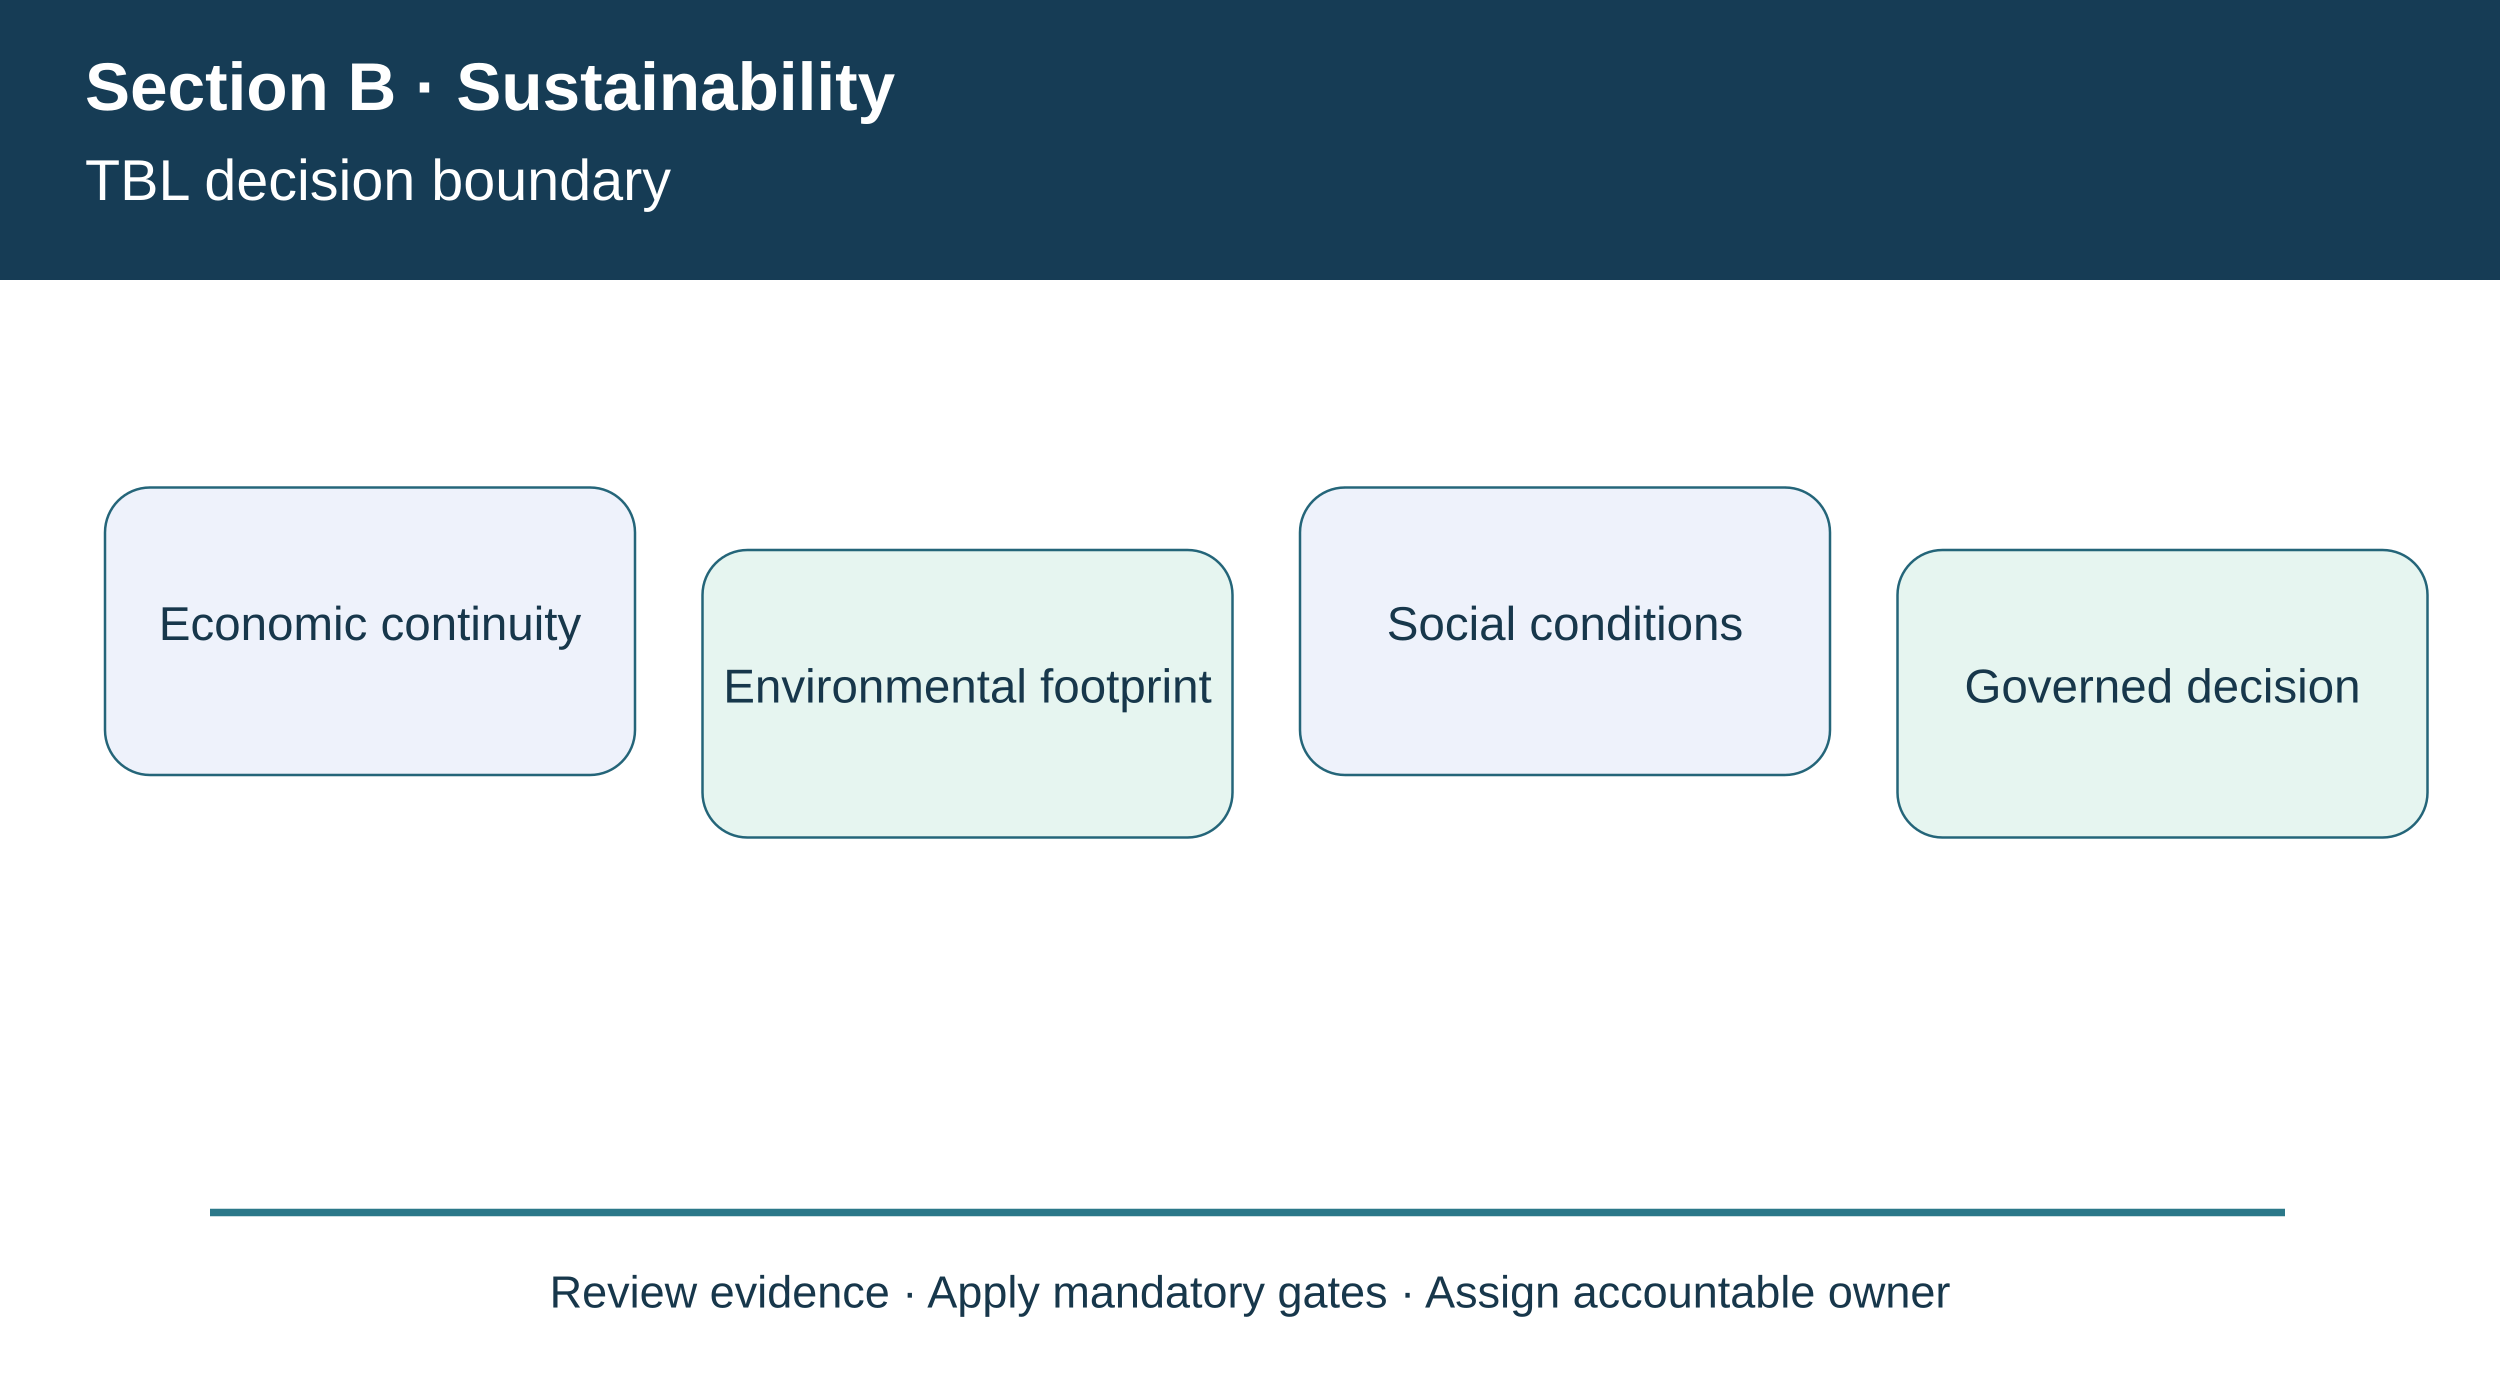
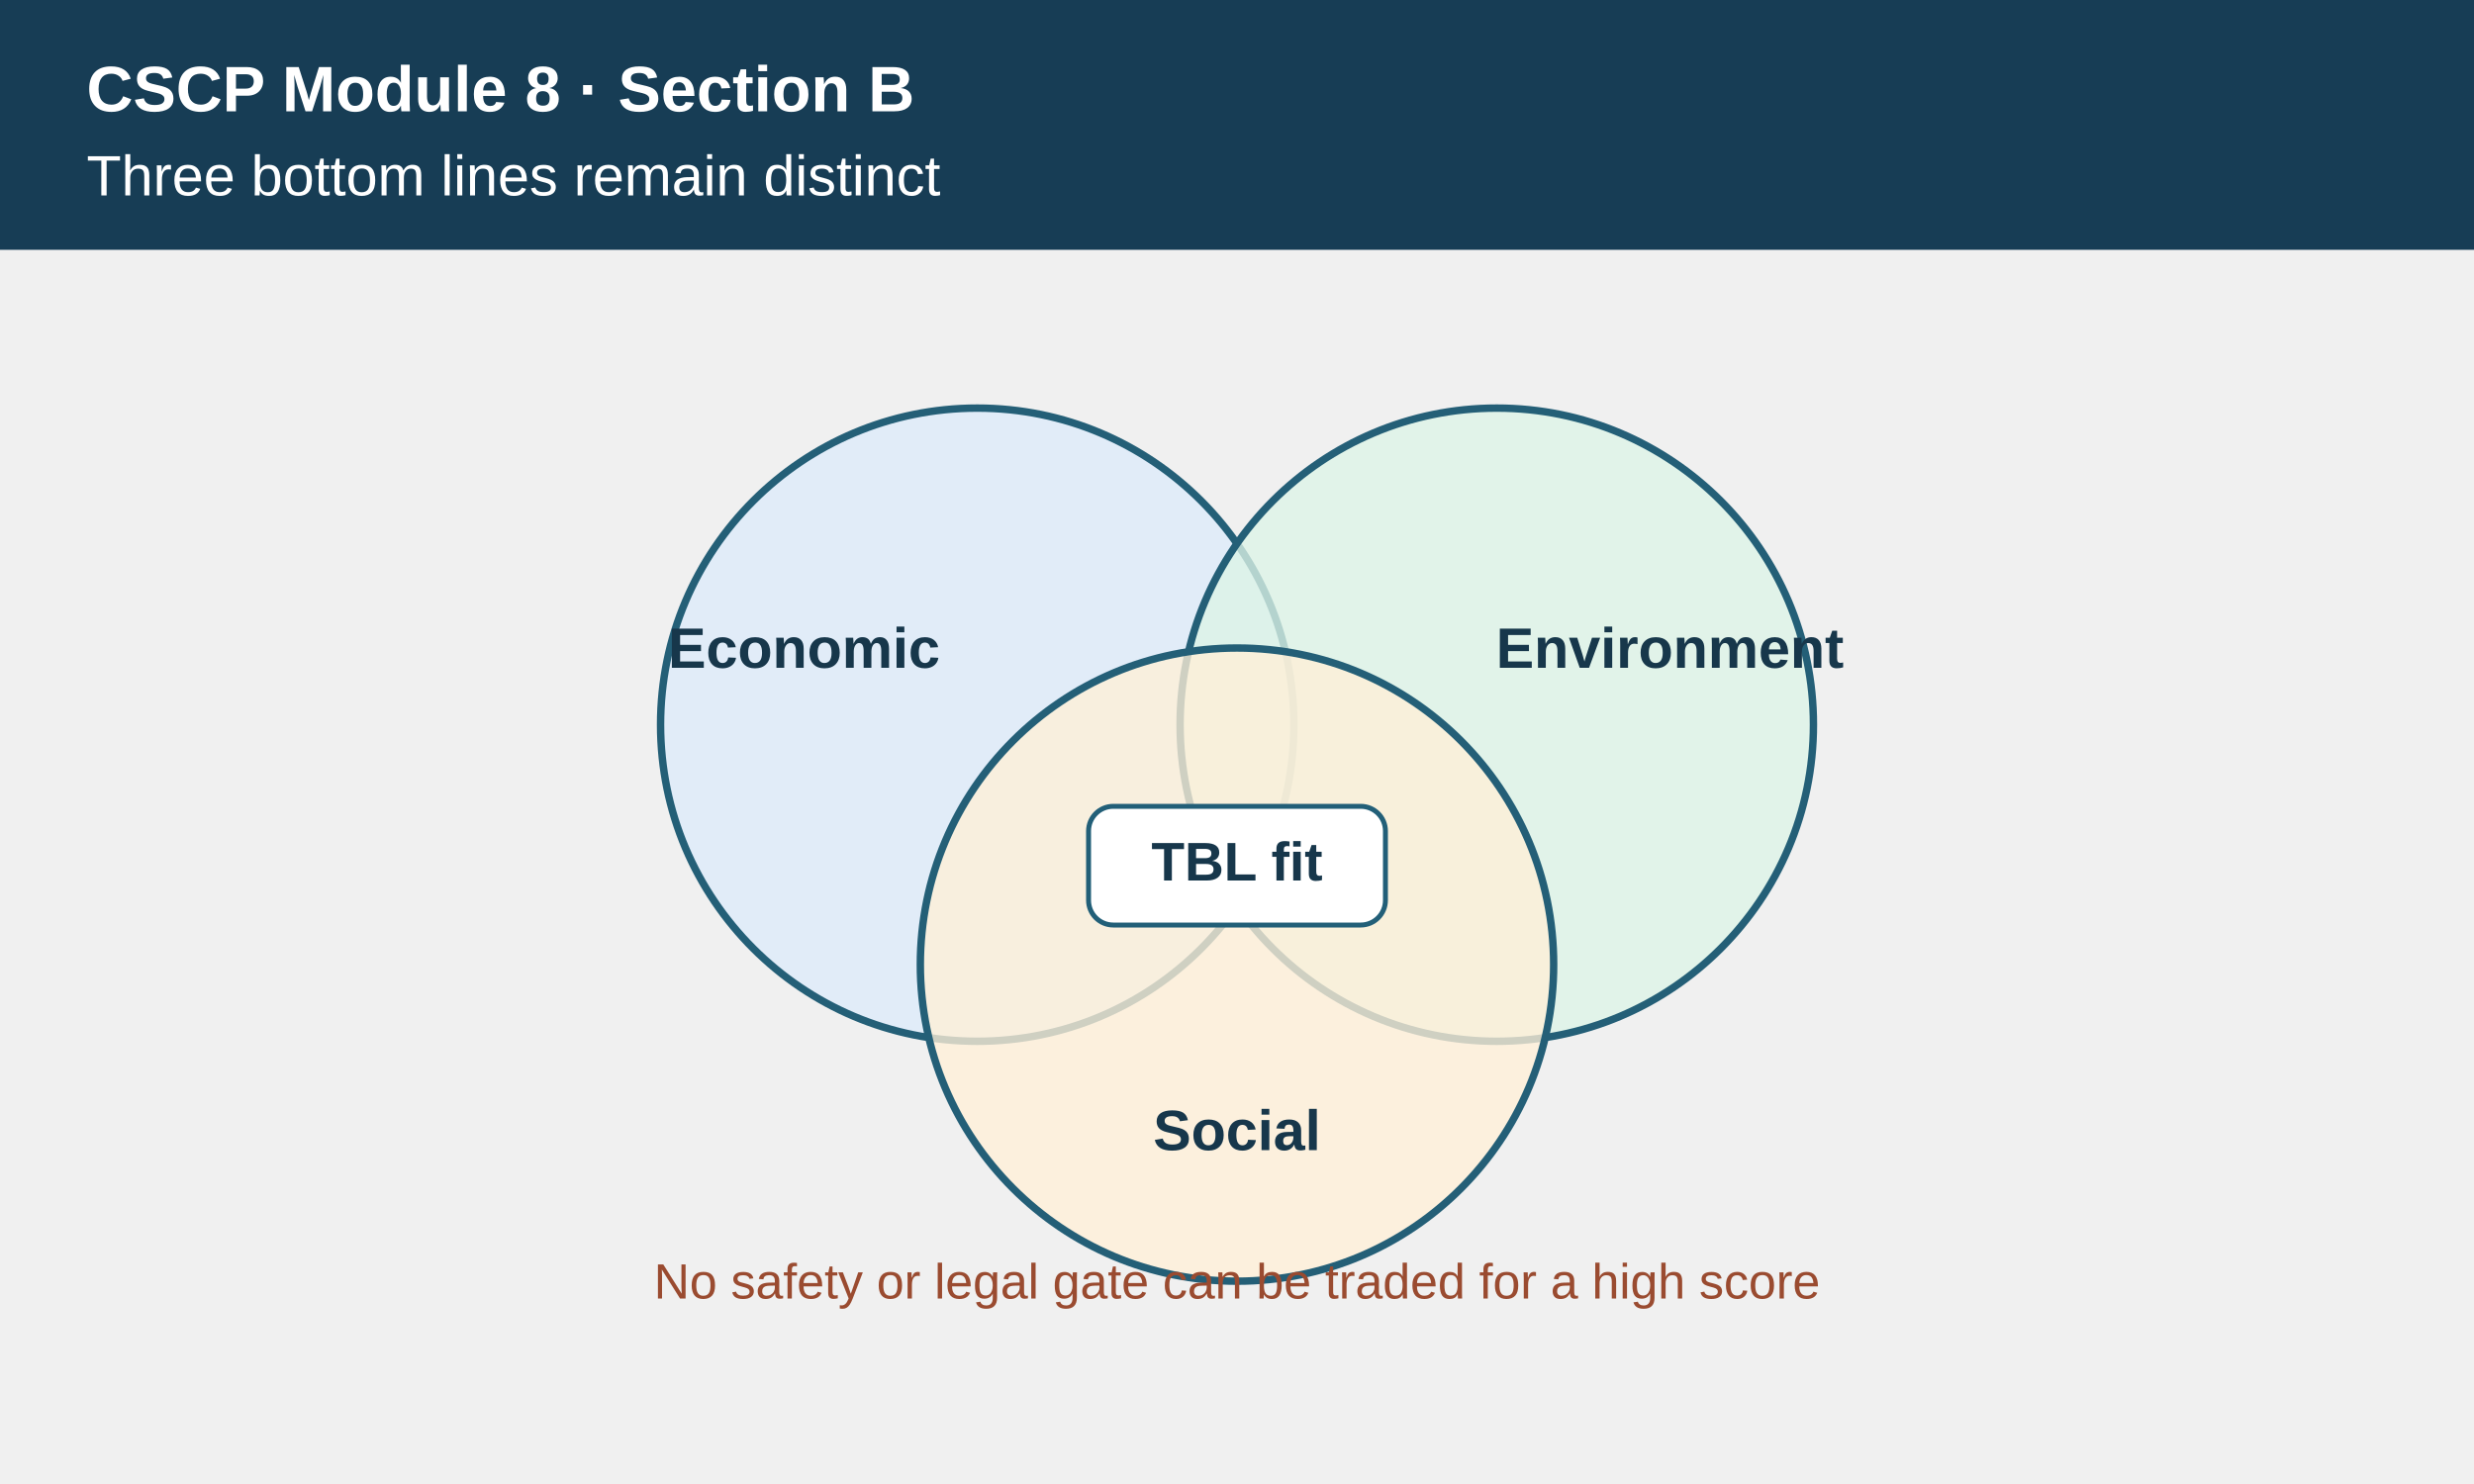
- <svg xmlns="http://www.w3.org/2000/svg" width="1000" height="560" viewBox="0 0 1000 560" role="img" aria-labelledby="title desc">
-   <rect x="0" y="0" width="1000" height="560" fill="#fff" />
-   <rect x="0" y="0" width="1000" height="112" fill="#163c55" />
-   <text x="34" y="44" font-family="Arial" font-size="27" font-weight="bold" fill="#fff">Section B · Sustainability</text>
-   <text x="34" y="80" font-family="Arial" font-size="23" fill="#fff">TBL decision boundary</text>
-   <g font-family="Arial">
-     <rect x="42" y="195" width="212" height="115" rx="18" fill="#eef2fb" stroke="#246579" />
-     <text x="148" y="256" text-anchor="middle" fill="#17374b" font-size="19">Economic continuity</text>
-     <rect x="281" y="220" width="212" height="115" rx="18" fill="#e6f5f0" stroke="#246579" />
-     <text x="387" y="281" text-anchor="middle" fill="#17374b" font-size="19">Environmental footprint</text>
-     <rect x="520" y="195" width="212" height="115" rx="18" fill="#eef2fb" stroke="#246579" />
-     <text x="626" y="256" text-anchor="middle" fill="#17374b" font-size="19">Social conditions</text>
-     <rect x="759" y="220" width="212" height="115" rx="18" fill="#e6f5f0" stroke="#246579" />
-     <text x="865" y="281" text-anchor="middle" fill="#17374b" font-size="19">Governed decision</text>
+ <svg xmlns="http://www.w3.org/2000/svg" width="1000" height="600" viewBox="0 0 1000 600" role="img" aria-labelledby="title desc">
+   <rect x="0" y="0" width="1000" height="100" fill="#173d55" stroke="#173d55" stroke-width="2" rx="0" />
+   <text x="35" y="45" fill="#ffffff" font-family="Arial, sans-serif" text-anchor="start" font-size="26" font-weight="700">CSCP Module 8 · Section B</text>
+   <text x="35" y="79" fill="#ffffff" font-family="Arial, sans-serif" text-anchor="start" font-size="23" font-weight="400">Three bottom lines remain distinct</text>
+   <g>
+     <circle cx="395" cy="293" r="128" fill="#dceafa" fill-opacity=".78" stroke="#245f77" stroke-width="3" />
+     <circle cx="605" cy="293" r="128" fill="#dcf3e7" fill-opacity=".78" stroke="#245f77" stroke-width="3" />
+     <circle cx="500" cy="390" r="128" fill="#fff0d7" fill-opacity=".78" stroke="#245f77" stroke-width="3" />
+     <text x="325" y="270" fill="#17374b" font-family="Arial, sans-serif" text-anchor="middle" font-size="23" font-weight="700">Economic</text>
+     <text x="675" y="270" fill="#17374b" font-family="Arial, sans-serif" text-anchor="middle" font-size="23" font-weight="700">Environment</text>
+     <text x="500" y="465" fill="#17374b" font-family="Arial, sans-serif" text-anchor="middle" font-size="23" font-weight="700">Social</text>
+     <rect x="440" y="326" width="120" height="48" fill="#fff" stroke="#225f78" stroke-width="2" rx="10" />
+     <text x="500" y="356" fill="#17374b" font-family="Arial, sans-serif" text-anchor="middle" font-size="22" font-weight="700">TBL fit</text>
+     <text x="500" y="525" fill="#9a4b30" font-family="Arial, sans-serif" text-anchor="middle" font-size="20" font-weight="400">No safety or legal gate can be traded for a high score</text>
  </g>
-   <path d="M84 485 H914" stroke="#2b7889" stroke-width="3" />
-   <text x="500" y="523" text-anchor="middle" font-family="Arial" font-size="18" fill="#17374b">Review evidence · Apply mandatory gates · Assign accountable owner</text>
</svg>
